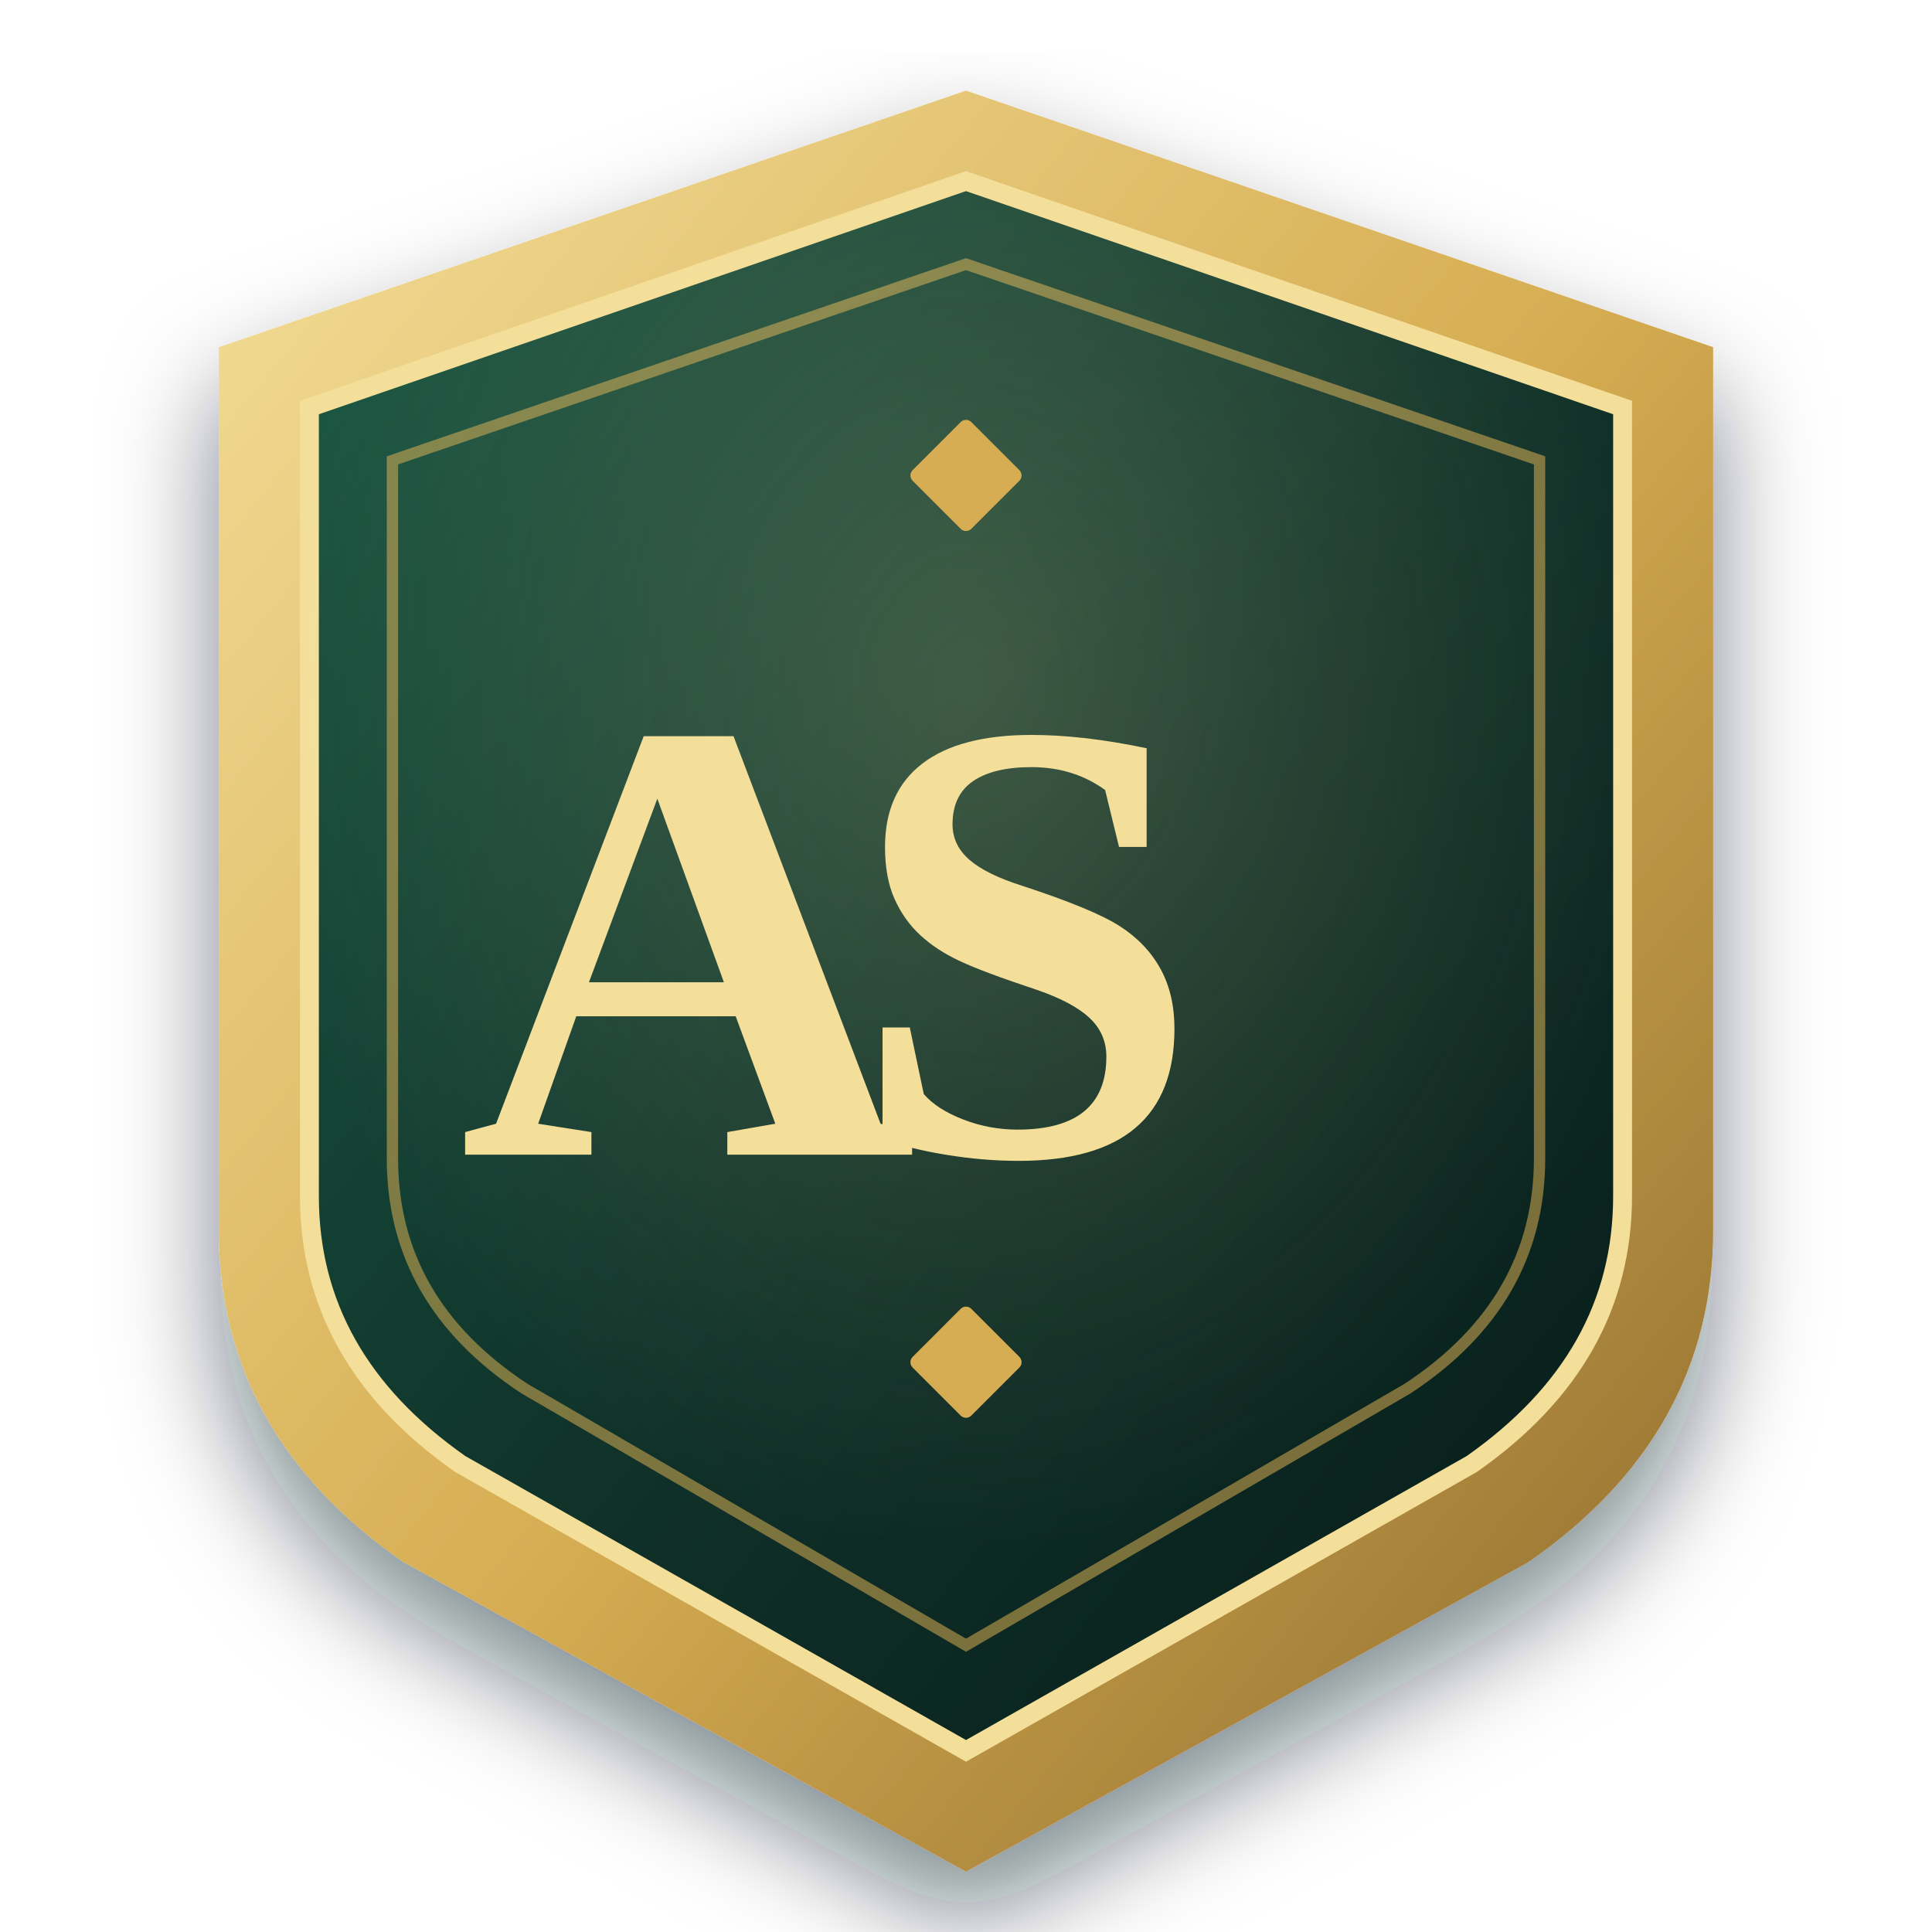
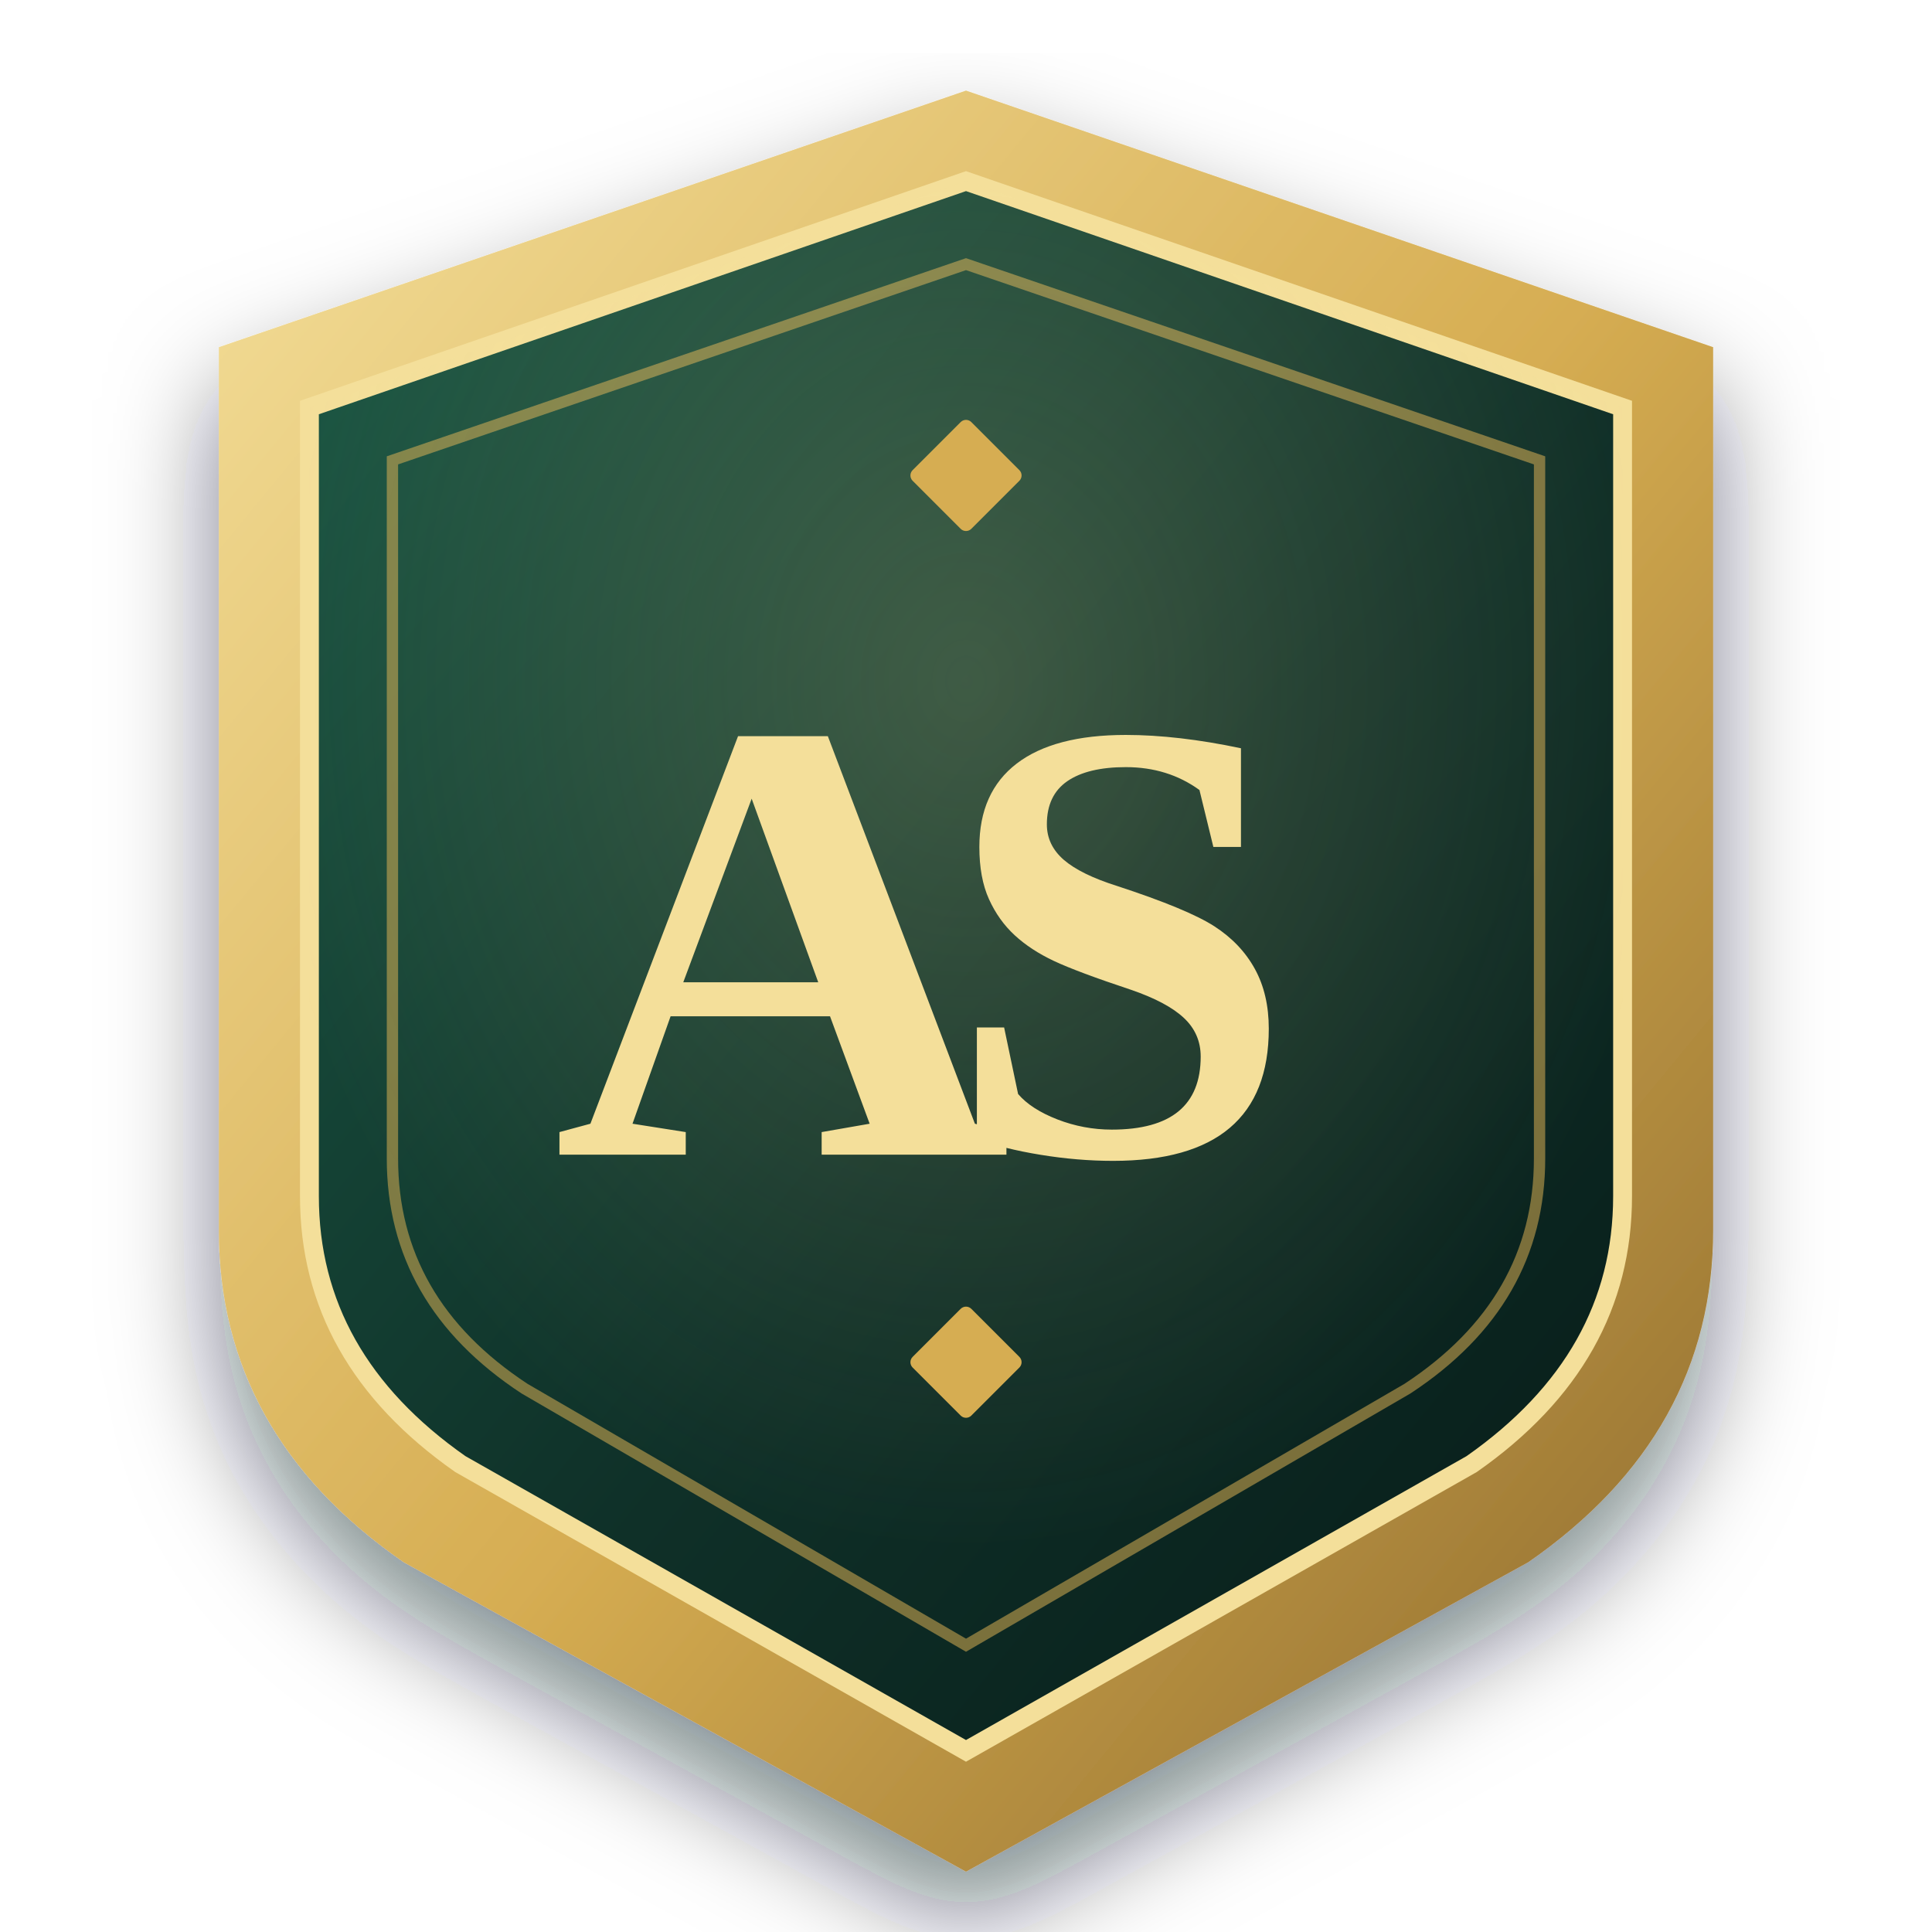
<svg xmlns="http://www.w3.org/2000/svg" viewBox="0 0 512 512" role="img" aria-labelledby="crest-title">
  <defs>
    <linearGradient id="gold" x1="0" y1="0" x2="1" y2="1">
      <stop offset="0%" stop-color="#f4df9a" />
      <stop offset="52%" stop-color="#d6ad52" />
      <stop offset="100%" stop-color="#8b682b" />
    </linearGradient>
    <linearGradient id="shield" x1="0" y1="0" x2="1" y2="1">
      <stop offset="0%" stop-color="#1b5945" />
      <stop offset="55%" stop-color="#0f3028" />
      <stop offset="100%" stop-color="#071b18" />
    </linearGradient>
    <radialGradient id="glow" cx="50%" cy="32%" r="55%">
      <stop offset="0%" stop-color="#f4df9a" stop-opacity="0.2" />
      <stop offset="100%" stop-color="#f4df9a" stop-opacity="0" />
    </radialGradient>
    <filter id="shadow" x="-30%" y="-30%" width="160%" height="170%">
      <feDropShadow dx="0" dy="14" stdDeviation="14" flood-color="#07111f" flood-opacity="0.5" />
    </filter>
  </defs>
  <path d="       M256 24       L454 92       L454 326       Q454 380 405 414       L256 496       L107 414       Q58 380 58 326       L58 92       Z     " fill="url(#gold)" filter="url(#shadow)" />
  <path d="       M256 48       L430 108       L430 317       Q430 360 390 388       L256 464       L122 388       Q82 360 82 317       L82 108       Z     " fill="url(#shield)" stroke="#f4df9a" stroke-width="5" />
  <path d="       M256 70       L408 122       L408 307       Q408 345 373 368       L256 436       L139 368       Q104 345 104 307       L104 122       Z     " fill="none" stroke="#d6ad52" stroke-width="3" stroke-opacity="0.55" />
  <path d="       M256 48       L430 108       L430 317       Q430 360 390 388       L256 464       L122 388       Q82 360 82 317       L82 108       Z     " fill="url(#glow)" />
  <rect x="245" y="115" width="22" height="22" rx="2" fill="#d6ad52" transform="rotate(45 256 126)" />
-   <text x="220" y="306" fill="#f4df9a" font-family="Georgia, 'Times New Roman', serif" font-size="168" font-weight="700" letter-spacing="-18" text-anchor="middle">AS</text>
+   <text x="245" y="306" fill="#f4df9a" font-family="Georgia, 'Times New Roman', serif" font-size="168" font-weight="700" letter-spacing="-18" text-anchor="middle">AS</text>
  <rect x="245" y="350" width="22" height="22" rx="2" fill="#d6ad52" transform="rotate(45 256 361)" />
</svg>
